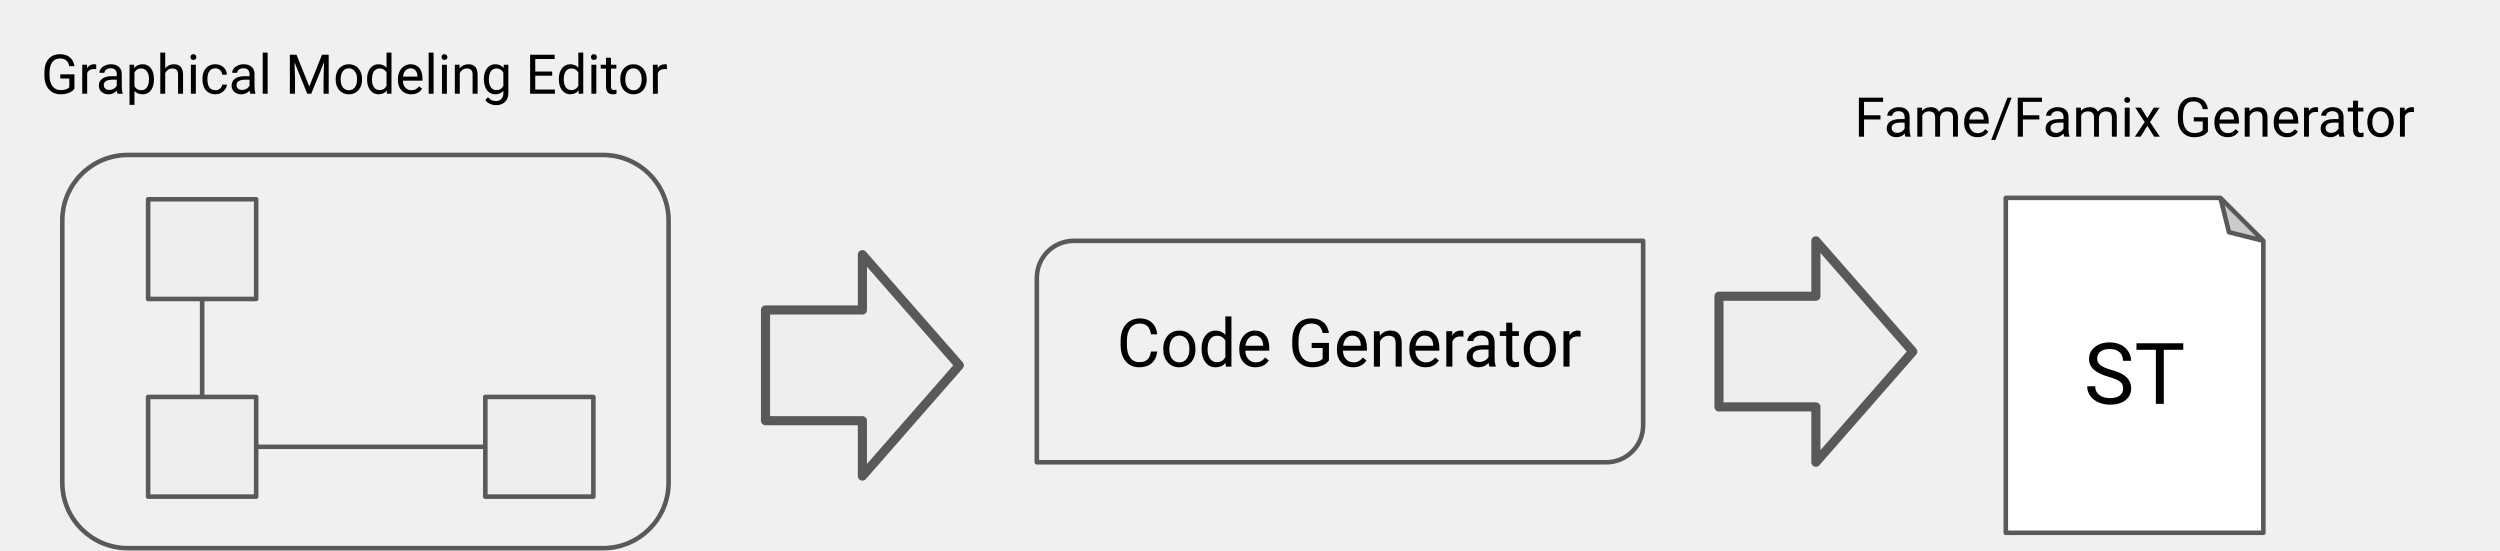
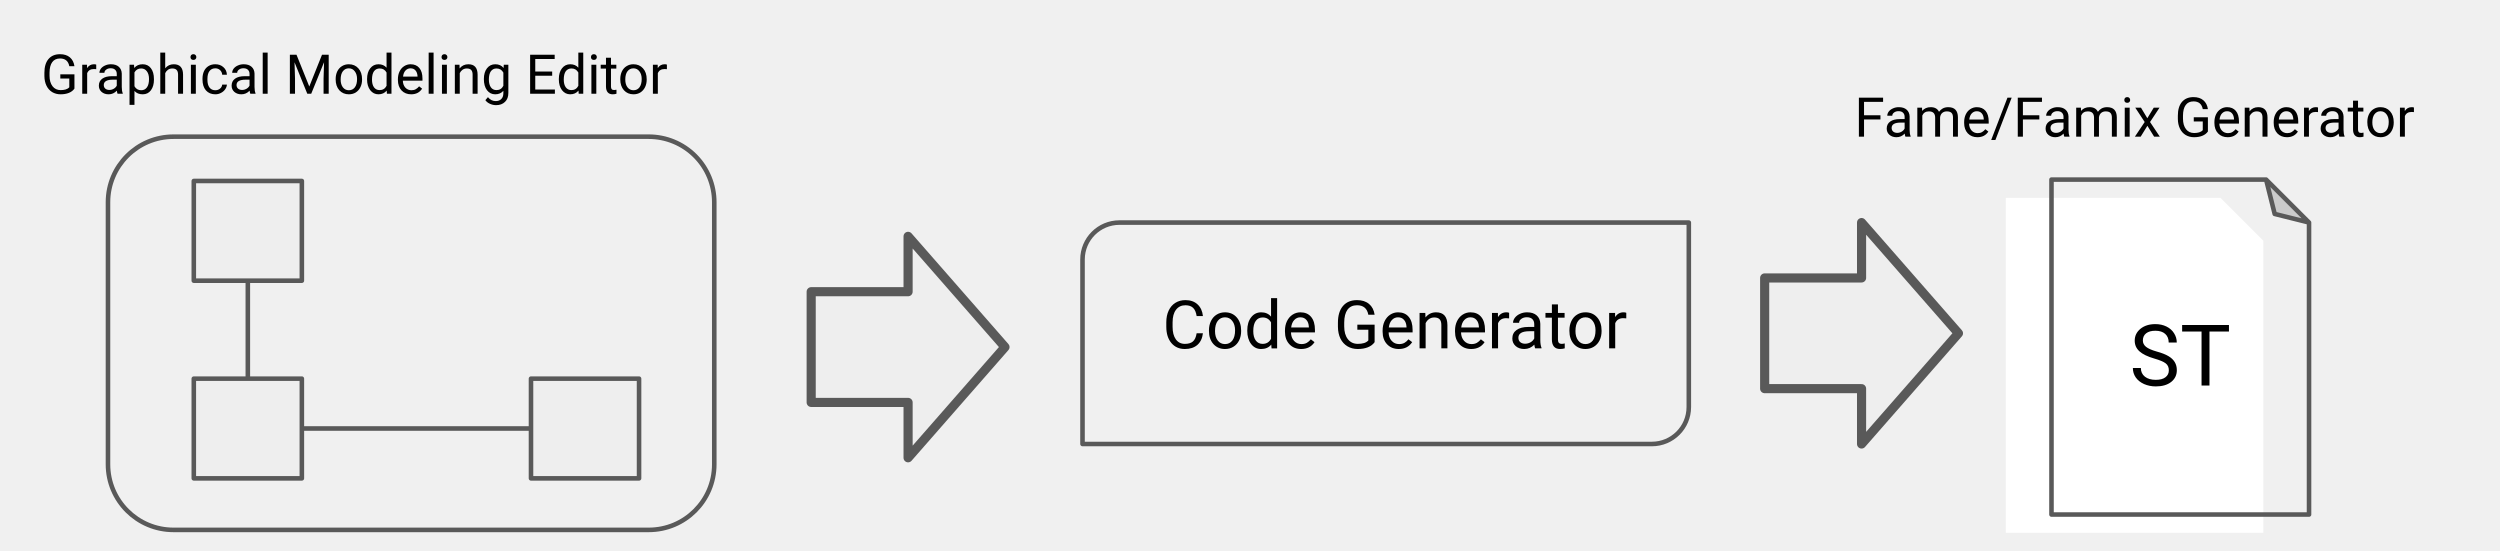
<svg xmlns="http://www.w3.org/2000/svg" version="1.1" viewBox="0 0 547.278 120.5" fill="none" stroke="none" stroke-linecap="square" stroke-miterlimit="10" id="svg69" width="547.278" height="120.5">
  <defs id="defs73" />
  <clipPath id="p.0">
    <path d="M 0,0 H 960 V 540 H 0 Z" clip-rule="nonzero" id="path2" />
  </clipPath>
  <path fill="#000000" fill-opacity="0" d="m 13.638,48.268 v 0 c 0,-7.923 6.423,-14.347 14.347,-14.347 H 132.015 c 3.805,0 7.454,1.512 10.145,4.202 2.691,2.691 4.202,6.34 4.202,10.145 v 57.385 c 0,7.923 -6.423,14.347 -14.347,14.347 H 27.985 c -7.923,0 -14.347,-6.423 -14.347,-14.347 z" fill-rule="evenodd" id="path7" />
-   <path stroke="#595959" stroke-width="1" stroke-linejoin="round" stroke-linecap="butt" d="m 13.638,48.268 v 0 c 0,-7.923 6.423,-14.347 14.347,-14.347 H 132.015 c 3.805,0 7.454,1.512 10.145,4.202 2.691,2.691 4.202,6.34 4.202,10.145 v 57.385 c 0,7.923 -6.423,14.347 -14.347,14.347 H 27.985 c -7.923,0 -14.347,-6.423 -14.347,-14.347 z" fill-rule="evenodd" id="path9" />
-   <path fill="#eeeeee" d="m 32.425,43.619 h 23.654 v 21.827 H 32.425 Z" fill-rule="evenodd" id="path11" />
-   <path stroke="#595959" stroke-width="1" stroke-linejoin="round" stroke-linecap="butt" d="m 32.425,43.619 h 23.654 v 21.827 H 32.425 Z" fill-rule="evenodd" id="path13" />
-   <path fill="#eeeeee" d="M 32.425,86.892 H 56.079 V 108.719 H 32.425 Z" fill-rule="evenodd" id="path15" />
-   <path stroke="#595959" stroke-width="1" stroke-linejoin="round" stroke-linecap="butt" d="M 32.425,86.892 H 56.079 V 108.719 H 32.425 Z" fill-rule="evenodd" id="path17" />
-   <path fill="#eeeeee" d="M 106.241,86.892 H 129.895 v 21.827 h -23.654 z" fill-rule="evenodd" id="path19" />
-   <path stroke="#595959" stroke-width="1" stroke-linejoin="round" stroke-linecap="butt" d="M 106.241,86.892 H 129.895 v 21.827 h -23.654 z" fill-rule="evenodd" id="path21" />
-   <path fill="#000000" fill-opacity="0" d="M 44.252,65.446 V 86.895" fill-rule="evenodd" id="path23" />
-   <path stroke="#595959" stroke-width="1" stroke-linejoin="round" stroke-linecap="butt" d="M 44.252,65.446 V 86.895" fill-rule="evenodd" id="path25" />
-   <path fill="#000000" fill-opacity="0" d="M 56.079,97.806 H 106.252" fill-rule="evenodd" id="path27" />
-   <path stroke="#595959" stroke-width="1" stroke-linejoin="round" stroke-linecap="butt" d="M 56.079,97.806 H 106.252" fill-rule="evenodd" id="path29" />
+   <path stroke="#595959" stroke-width="1" stroke-linejoin="round" stroke-linecap="butt" d="m 23.638,44.268 v 0 c 0,-7.923 6.423,-14.347 14.347,-14.347 H 142.015 c 3.805,0 7.454,1.512 10.145,4.202 2.691,2.691 4.202,6.34 4.202,10.145 v 57.385 c 0,7.923 -6.423,14.347 -14.347,14.347 H 37.985 c -7.923,0 -14.347,-6.423 -14.347,-14.347 z" fill-rule="evenodd" id="path9" />
+   <path fill="#eeeeee" d="m 42.425,39.619 h 23.654 v 21.827 H 42.425 Z" fill-rule="evenodd" id="path11" />
+   <path stroke="#595959" stroke-width="1" stroke-linejoin="round" stroke-linecap="butt" d="m 42.425,39.619 h 23.654 v 21.827 H 42.425 Z" fill-rule="evenodd" id="path13" />
+   <path fill="#eeeeee" d="M 42.425,82.892 H 66.079 V 104.719 H 42.425 Z" fill-rule="evenodd" id="path15" />
+   <path stroke="#595959" stroke-width="1" stroke-linejoin="round" stroke-linecap="butt" d="M 42.425,82.892 H 66.079 V 104.719 H 42.425 Z" fill-rule="evenodd" id="path17" />
+   <path fill="#eeeeee" d="M 116.241,82.892 H 139.895 v 21.827 h -23.654 z" fill-rule="evenodd" id="path19" />
+   <path stroke="#595959" stroke-width="1" stroke-linejoin="round" stroke-linecap="butt" d="M 116.241,82.892 H 139.895 v 21.827 h -23.654 z" fill-rule="evenodd" id="path21" />
+   <path fill="#000000" fill-opacity="0" d="M 54.252,61.446 V 82.895" fill-rule="evenodd" id="path23" />
+   <path stroke="#595959" stroke-width="1" stroke-linejoin="round" stroke-linecap="butt" d="M 54.252,61.446 V 82.895" fill-rule="evenodd" id="path25" />
+   <path fill="#000000" fill-opacity="0" d="M 66.079,93.806 H 116.252" fill-rule="evenodd" id="path27" />
+   <path stroke="#595959" stroke-width="1" stroke-linejoin="round" stroke-linecap="butt" d="M 66.079,93.806 H 116.252" fill-rule="evenodd" id="path29" />
  <path fill="#000000" fill-opacity="0" d="M 0,0 H 160 V 33.921 H 0 Z" fill-rule="evenodd" id="path31" />
  <path fill="#000000" d="m 16.297,19.395 q -0.438,0.625 -1.219,0.938 -0.781,0.312 -1.812,0.312 -1.031,0 -1.844,-0.484 -0.812,-0.5 -1.25,-1.406 -0.438,-0.906 -0.453,-2.094 v -0.734 q 0,-1.937 0.891,-3 0.906,-1.062 2.531,-1.062 1.344,0 2.156,0.688 0.812,0.688 1,1.937 h -1.125 q -0.328,-1.687 -2.016,-1.687 -1.141,0 -1.719,0.797 -0.578,0.781 -0.594,2.297 v 0.688 q 0,1.438 0.656,2.297 0.656,0.844 1.781,0.844 0.625,0 1.094,-0.141 0.484,-0.141 0.797,-0.484 v -1.906 h -1.969 v -0.922 h 3.094 z m 4.768,-4.25 q -0.25,-0.031 -0.531,-0.031 -1.078,0 -1.453,0.906 v 4.5 H 18.002 V 14.176 h 1.047 l 0.016,0.734 q 0.531,-0.844 1.516,-0.844 0.312,0 0.484,0.078 z m 4.67,5.375 q -0.094,-0.188 -0.156,-0.672 -0.75,0.797 -1.797,0.797 -0.938,0 -1.547,-0.531 -0.594,-0.531 -0.594,-1.359 0,-0.984 0.75,-1.531 0.75,-0.547 2.125,-0.547 h 1.047 v -0.5 q 0,-0.562 -0.344,-0.891 -0.328,-0.344 -1,-0.344 -0.578,0 -0.969,0.297 -0.391,0.281 -0.391,0.703 h -1.094 q 0,-0.484 0.328,-0.922 0.344,-0.438 0.922,-0.687 0.578,-0.266 1.266,-0.266 1.109,0 1.719,0.547 0.625,0.547 0.656,1.5 v 2.922 q 0,0.875 0.219,1.391 v 0.094 z m -1.797,-0.828 q 0.516,0 0.969,-0.266 0.453,-0.266 0.656,-0.688 v -1.297 h -0.844 q -2,0 -2,1.172 0,0.5 0.344,0.797 0.344,0.281 0.875,0.281 z m 9.762,-2.266 q 0,1.438 -0.656,2.328 -0.656,0.891 -1.797,0.891 -1.156,0 -1.812,-0.734 v 3.047 H 28.355 V 14.176 h 0.984 l 0.047,0.703 q 0.672,-0.812 1.844,-0.812 1.141,0 1.797,0.859 0.672,0.859 0.672,2.391 z m -1.078,-0.125 q 0,-1.078 -0.469,-1.688 -0.453,-0.625 -1.25,-0.625 -0.984,0 -1.469,0.859 v 3.031 q 0.484,0.875 1.484,0.875 0.781,0 1.234,-0.609 0.469,-0.625 0.469,-1.844 z m 3.545,-2.359 q 0.719,-0.875 1.875,-0.875 2.016,0 2.031,2.266 v 4.188 h -1.094 v -4.203 q 0,-0.672 -0.312,-1 -0.297,-0.328 -0.953,-0.328 -0.531,0 -0.938,0.281 -0.391,0.281 -0.609,0.734 v 4.516 H 35.088 V 11.52 h 1.078 z m 6.703,5.578 H 41.791 V 14.176 h 1.078 z m -1.172,-8.016 q 0,-0.266 0.156,-0.453 0.172,-0.188 0.484,-0.188 0.312,0 0.469,0.188 0.172,0.188 0.172,0.453 0,0.25 -0.172,0.438 -0.156,0.172 -0.469,0.172 -0.312,0 -0.484,-0.172 -0.156,-0.188 -0.156,-0.438 z m 5.443,7.25 q 0.578,0 1.016,-0.344 0.438,-0.359 0.484,-0.891 h 1.031 q -0.031,0.547 -0.391,1.047 -0.344,0.484 -0.922,0.781 -0.562,0.297 -1.219,0.297 -1.297,0 -2.062,-0.859 -0.75,-0.875 -0.75,-2.375 v -0.188 q 0,-0.922 0.328,-1.641 0.344,-0.719 0.969,-1.109 0.641,-0.406 1.516,-0.406 1.062,0 1.766,0.641 0.719,0.625 0.766,1.656 h -1.031 q -0.047,-0.625 -0.469,-1.016 -0.422,-0.391 -1.031,-0.391 -0.828,0 -1.281,0.594 -0.453,0.594 -0.453,1.719 v 0.203 q 0,1.094 0.453,1.688 0.453,0.594 1.281,0.594 z m 7.656,0.766 q -0.094,-0.188 -0.156,-0.672 -0.75,0.797 -1.797,0.797 -0.938,0 -1.547,-0.531 -0.594,-0.531 -0.594,-1.359 0,-0.984 0.75,-1.531 0.75,-0.547 2.125,-0.547 h 1.047 v -0.5 q 0,-0.562 -0.344,-0.891 -0.328,-0.344 -1,-0.344 -0.578,0 -0.969,0.297 -0.391,0.281 -0.391,0.703 h -1.094 q 0,-0.484 0.328,-0.922 0.344,-0.438 0.922,-0.687 0.578,-0.266 1.266,-0.266 1.109,0 1.719,0.547 0.625,0.547 0.656,1.5 v 2.922 q 0,0.875 0.219,1.391 v 0.094 z m -1.797,-0.828 q 0.516,0 0.969,-0.266 0.453,-0.266 0.656,-0.688 v -1.297 h -0.844 q -2,0 -2,1.172 0,0.5 0.344,0.797 0.344,0.281 0.875,0.281 z m 5.59,0.828 h -1.078 V 11.52 h 1.078 z m 6.32,-8.531 2.797,6.953 2.781,-6.953 h 1.469 v 8.531 h -1.125 v -3.328 l 0.109,-3.578 -2.812,6.906 h -0.859 l -2.797,-6.891 0.109,3.562 v 3.328 h -1.125 V 11.989 Z m 8.57,5.297 q 0,-0.922 0.359,-1.672 0.375,-0.75 1.031,-1.141 0.656,-0.406 1.484,-0.406 1.297,0 2.094,0.891 0.812,0.891 0.812,2.391 v 0.078 q 0,0.922 -0.359,1.656 -0.359,0.734 -1.016,1.156 -0.656,0.406 -1.516,0.406 -1.281,0 -2.094,-0.891 -0.797,-0.906 -0.797,-2.391 z m 1.094,0.141 q 0,1.047 0.484,1.688 0.5,0.641 1.312,0.641 0.828,0 1.312,-0.641 0.484,-0.656 0.484,-1.828 0,-1.031 -0.5,-1.672 -0.484,-0.656 -1.312,-0.656 -0.797,0 -1.297,0.641 -0.484,0.625 -0.484,1.828 z m 5.781,-0.125 q 0,-1.469 0.688,-2.344 0.688,-0.891 1.812,-0.891 1.109,0 1.766,0.75 V 11.52 h 1.078 v 9 h -1 l -0.047,-0.688 q -0.656,0.812 -1.812,0.812 -1.094,0 -1.797,-0.906 -0.688,-0.906 -0.688,-2.359 z m 1.078,0.125 q 0,1.078 0.438,1.688 0.453,0.609 1.234,0.609 1.031,0 1.516,-0.938 v -2.906 q -0.484,-0.891 -1.5,-0.891 -0.797,0 -1.25,0.609 -0.438,0.609 -0.438,1.828 z m 8.58,3.219 q -1.297,0 -2.109,-0.844 -0.797,-0.859 -0.797,-2.281 v -0.188 q 0,-0.953 0.359,-1.688 0.359,-0.75 1,-1.156 0.656,-0.422 1.406,-0.422 1.234,0 1.922,0.812 0.688,0.812 0.688,2.328 v 0.453 h -4.297 q 0.031,0.938 0.547,1.516 0.531,0.578 1.344,0.578 0.562,0 0.953,-0.234 0.406,-0.234 0.719,-0.625 l 0.656,0.516 q -0.797,1.234 -2.391,1.234 z m -0.141,-5.688 q -0.656,0 -1.109,0.484 -0.438,0.469 -0.531,1.328 h 3.172 v -0.078 q -0.047,-0.828 -0.453,-1.281 -0.391,-0.453 -1.078,-0.453 z m 5.045,5.562 h -1.078 V 11.52 h 1.078 z m 2.912,0 h -1.078 V 14.176 h 1.078 z m -1.172,-8.016 q 0,-0.266 0.156,-0.453 0.172,-0.188 0.484,-0.188 0.312,0 0.469,0.188 0.172,0.188 0.172,0.453 0,0.25 -0.172,0.438 -0.156,0.172 -0.469,0.172 -0.312,0 -0.484,-0.172 -0.156,-0.188 -0.156,-0.438 z m 3.928,1.672 0.031,0.797 q 0.734,-0.906 1.906,-0.906 2.016,0 2.031,2.266 v 4.188 h -1.094 v -4.203 q 0,-0.672 -0.312,-1 -0.297,-0.328 -0.953,-0.328 -0.531,0 -0.938,0.281 -0.391,0.281 -0.609,0.734 v 4.516 H 99.57 V 14.176 Z m 5.34,3.125 q 0,-1.484 0.688,-2.359 0.688,-0.875 1.812,-0.875 1.156,0 1.812,0.812 l 0.047,-0.703 h 1 v 6.187 q 0,1.234 -0.734,1.938 -0.734,0.719 -1.953,0.719 -0.688,0 -1.344,-0.297 -0.656,-0.297 -1,-0.797 l 0.562,-0.656 q 0.688,0.859 1.703,0.859 0.781,0 1.219,-0.453 0.453,-0.438 0.453,-1.25 v -0.547 q -0.656,0.766 -1.781,0.766 -1.109,0 -1.797,-0.891 -0.688,-0.906 -0.688,-2.453 z m 1.094,0.125 q 0,1.062 0.438,1.688 0.438,0.609 1.234,0.609 1.016,0 1.5,-0.938 v -2.891 q -0.5,-0.906 -1.5,-0.906 -0.781,0 -1.234,0.609 -0.438,0.609 -0.438,1.828 z m 13.859,-0.844 h -3.703 v 3.016 h 4.297 v 0.922 h -5.422 V 11.989 h 5.375 v 0.922 h -4.25 v 2.75 h 3.703 z m 1.459,0.719 q 0,-1.469 0.688,-2.344 0.688,-0.891 1.812,-0.891 1.109,0 1.766,0.75 V 11.52 h 1.078 v 9 h -1 l -0.047,-0.688 q -0.656,0.812 -1.812,0.812 -1.094,0 -1.797,-0.906 -0.688,-0.906 -0.688,-2.359 z m 1.078,0.125 q 0,1.078 0.438,1.688 0.453,0.609 1.234,0.609 1.031,0 1.516,-0.938 v -2.906 q -0.484,-0.891 -1.5,-0.891 -0.797,0 -1.25,0.609 -0.438,0.609 -0.438,1.828 z m 7.127,3.094 h -1.078 V 14.176 h 1.078 z m -1.172,-8.016 q 0,-0.266 0.156,-0.453 0.172,-0.188 0.484,-0.188 0.312,0 0.469,0.188 0.172,0.188 0.172,0.453 0,0.25 -0.172,0.438 -0.156,0.172 -0.469,0.172 -0.312,0 -0.484,-0.172 -0.156,-0.188 -0.156,-0.438 z m 4.381,0.141 v 1.531 h 1.172 v 0.844 h -1.172 v 3.922 q 0,0.391 0.156,0.578 0.156,0.188 0.531,0.188 0.188,0 0.516,-0.062 v 0.875 q -0.422,0.125 -0.828,0.125 -0.719,0 -1.094,-0.438 -0.375,-0.453 -0.375,-1.266 v -3.922 h -1.156 V 14.176 h 1.156 V 12.645 Z m 2.037,4.641 q 0,-0.922 0.359,-1.672 0.375,-0.75 1.031,-1.141 0.656,-0.406 1.484,-0.406 1.297,0 2.094,0.891 0.812,0.891 0.812,2.391 v 0.078 q 0,0.922 -0.359,1.656 -0.359,0.734 -1.016,1.156 -0.656,0.406 -1.516,0.406 -1.281,0 -2.094,-0.891 -0.797,-0.906 -0.797,-2.391 z m 1.094,0.141 q 0,1.047 0.484,1.688 0.5,0.641 1.312,0.641 0.828,0 1.312,-0.641 0.484,-0.656 0.484,-1.828 0,-1.031 -0.5,-1.672 -0.484,-0.656 -1.312,-0.656 -0.797,0 -1.297,0.641 -0.484,0.625 -0.484,1.828 z m 9.109,-2.281 q -0.25,-0.031 -0.531,-0.031 -1.078,0 -1.453,0.906 v 4.5 h -1.078 V 14.176 h 1.047 l 0.016,0.734 q 0.531,-0.844 1.516,-0.844 0.312,0 0.484,0.078 z" fill-rule="nonzero" id="path33" />
-   <path fill="#eeeeee" d="m 167.577,67.858 h 21.213 V 55.74 l 21.213,24.236 -21.213,24.236 V 92.094 h -21.213 z" fill-rule="evenodd" id="path35" />
-   <path stroke="#595959" stroke-width="2" stroke-linejoin="round" stroke-linecap="butt" d="m 167.577,67.858 h 21.213 V 55.74 l 21.213,24.236 -21.213,24.236 V 92.094 h -21.213 z" fill-rule="evenodd" id="path37" />
-   <path fill="#000000" fill-opacity="0" d="M 235.457,57.181 H 399.079 V 94.346 H 235.457 Z" fill-rule="evenodd" id="path39" />
-   <path fill="#000000" d="m 253.332,76.949 q -0.188,1.656 -1.219,2.562 -1.031,0.891 -2.734,0.891 -1.844,0 -2.953,-1.312 -1.109,-1.328 -1.109,-3.547 v -1 q 0,-1.453 0.516,-2.547 0.516,-1.109 1.469,-1.703 0.953,-0.594 2.203,-0.594 1.656,0 2.656,0.938 1,0.922 1.172,2.547 h -1.375 q -0.188,-1.234 -0.781,-1.797 -0.594,-0.562 -1.672,-0.562 -1.312,0 -2.062,0.984 -0.75,0.969 -0.75,2.766 v 1 q 0,1.703 0.703,2.703 0.719,1 1.984,1 1.141,0 1.75,-0.516 0.625,-0.516 0.828,-1.812 z m 1.321,-0.625 q 0,-1.141 0.438,-2.047 0.453,-0.922 1.25,-1.406 0.797,-0.5 1.828,-0.5 1.578,0 2.547,1.094 0.984,1.094 0.984,2.922 v 0.094 q 0,1.125 -0.438,2.031 -0.438,0.891 -1.25,1.391 -0.797,0.5 -1.844,0.5 -1.562,0 -2.547,-1.094 -0.969,-1.094 -0.969,-2.891 z m 1.328,0.156 q 0,1.281 0.594,2.062 0.594,0.781 1.594,0.781 1.016,0 1.609,-0.781 0.594,-0.797 0.594,-2.219 0,-1.281 -0.609,-2.062 -0.594,-0.797 -1.594,-0.797 -0.984,0 -1.594,0.781 -0.594,0.781 -0.594,2.234 z m 7.062,-0.156 q 0,-1.781 0.844,-2.859 0.844,-1.094 2.203,-1.094 1.359,0 2.156,0.938 v -4.047 h 1.328 v 11 h -1.219 l -0.062,-0.828 q -0.797,0.969 -2.219,0.969 -1.344,0 -2.188,-1.094 -0.844,-1.109 -0.844,-2.875 z m 1.312,0.156 q 0,1.312 0.547,2.062 0.547,0.734 1.5,0.734 1.266,0 1.844,-1.125 v -3.562 q -0.594,-1.094 -1.828,-1.094 -0.969,0 -1.516,0.75 -0.547,0.75 -0.547,2.234 z m 10.484,3.922 q -1.578,0 -2.562,-1.031 -0.984,-1.031 -0.984,-2.766 v -0.25 q 0,-1.141 0.438,-2.047 0.438,-0.906 1.219,-1.422 0.797,-0.516 1.719,-0.516 1.516,0 2.344,1 0.844,1 0.844,2.844 v 0.547 h -5.25 q 0.031,1.156 0.672,1.859 0.641,0.703 1.625,0.703 0.703,0 1.188,-0.281 0.5,-0.297 0.859,-0.766 l 0.812,0.625 q -0.984,1.5 -2.922,1.5 z m -0.172,-6.938 q -0.797,0 -1.344,0.594 -0.547,0.578 -0.672,1.625 h 3.875 v -0.109 q -0.047,-1 -0.547,-1.547 -0.484,-0.562 -1.312,-0.562 z m 16.252,5.438 q -0.531,0.75 -1.484,1.125 -0.953,0.375 -2.203,0.375 -1.281,0 -2.266,-0.594 -0.984,-0.594 -1.531,-1.688 -0.531,-1.109 -0.547,-2.562 v -0.922 q 0,-2.344 1.094,-3.641 1.094,-1.297 3.094,-1.297 1.625,0 2.625,0.844 1,0.828 1.219,2.359 h -1.375 q -0.391,-2.078 -2.469,-2.078 -1.375,0 -2.094,0.969 -0.703,0.969 -0.719,2.812 v 0.859 q 0,1.75 0.797,2.781 0.812,1.031 2.172,1.031 0.781,0 1.359,-0.172 0.578,-0.172 0.953,-0.578 v -2.344 h -2.406 v -1.109 h 3.781 z m 5.296,1.5 q -1.578,0 -2.562,-1.031 -0.984,-1.031 -0.984,-2.766 v -0.25 q 0,-1.141 0.438,-2.047 0.438,-0.906 1.219,-1.422 0.797,-0.516 1.719,-0.516 1.516,0 2.344,1 0.844,1 0.844,2.844 v 0.547 h -5.25 q 0.031,1.156 0.672,1.859 0.641,0.703 1.625,0.703 0.703,0 1.188,-0.281 0.5,-0.297 0.859,-0.766 l 0.812,0.625 q -0.984,1.5 -2.922,1.5 z m -0.172,-6.938 q -0.797,0 -1.344,0.594 -0.547,0.578 -0.672,1.625 h 3.875 v -0.109 q -0.047,-1 -0.547,-1.547 -0.484,-0.562 -1.312,-0.562 z m 5.968,-0.953 0.047,0.984 q 0.891,-1.125 2.312,-1.125 2.469,0 2.484,2.781 v 5.109 h -1.328 v -5.125 q 0,-0.844 -0.375,-1.234 -0.375,-0.406 -1.172,-0.406 -0.641,0 -1.141,0.344 -0.484,0.344 -0.75,0.906 v 5.516 h -1.328 v -7.75 z m 10.055,7.891 q -1.578,0 -2.562,-1.031 -0.984,-1.031 -0.984,-2.766 v -0.25 q 0,-1.141 0.438,-2.047 0.438,-0.906 1.219,-1.422 0.797,-0.516 1.719,-0.516 1.516,0 2.344,1 0.844,1 0.844,2.844 v 0.547 h -5.25 q 0.031,1.156 0.672,1.859 0.641,0.703 1.625,0.703 0.703,0 1.188,-0.281 0.5,-0.297 0.859,-0.766 l 0.812,0.625 q -0.984,1.5 -2.922,1.5 z m -0.172,-6.938 q -0.797,0 -1.344,0.594 -0.547,0.578 -0.672,1.625 h 3.875 v -0.109 q -0.047,-1 -0.547,-1.547 -0.484,-0.562 -1.312,-0.562 z m 8.468,0.234 q -0.312,-0.047 -0.656,-0.047 -1.297,0 -1.766,1.109 v 5.5 h -1.328 v -7.75 h 1.297 l 0.016,0.906 q 0.656,-1.047 1.844,-1.047 0.391,0 0.594,0.109 z m 5.704,6.562 q -0.109,-0.234 -0.188,-0.812 -0.922,0.953 -2.203,0.953 -1.141,0 -1.875,-0.641 -0.734,-0.656 -0.734,-1.641 0,-1.219 0.922,-1.875 0.922,-0.672 2.578,-0.672 h 1.297 v -0.609 q 0,-0.703 -0.422,-1.109 -0.406,-0.406 -1.219,-0.406 -0.703,0 -1.188,0.359 -0.484,0.344 -0.484,0.859 h -1.328 q 0,-0.578 0.406,-1.109 0.422,-0.547 1.125,-0.859 0.703,-0.328 1.547,-0.328 1.344,0 2.094,0.672 0.766,0.672 0.797,1.844 v 3.562 q 0,1.062 0.266,1.703 v 0.109 z m -2.203,-1.016 q 0.625,0 1.188,-0.312 0.562,-0.328 0.812,-0.844 v -1.578 h -1.047 q -2.422,0 -2.422,1.422 0,0.625 0.406,0.969 0.422,0.344 1.062,0.344 z m 7.191,-8.609 v 1.875 h 1.453 v 1.031 h -1.453 v 4.797 q 0,0.469 0.188,0.703 0.203,0.234 0.672,0.234 0.219,0 0.625,-0.094 v 1.078 q -0.531,0.141 -1.016,0.141 -0.891,0 -1.344,-0.531 -0.453,-0.547 -0.453,-1.531 v -4.797 h -1.406 v -1.031 h 1.406 v -1.875 z m 2.504,5.687 q 0,-1.141 0.438,-2.047 0.453,-0.922 1.25,-1.406 0.797,-0.5 1.828,-0.5 1.578,0 2.547,1.094 0.984,1.094 0.984,2.922 v 0.094 q 0,1.125 -0.438,2.031 -0.438,0.891 -1.25,1.391 -0.797,0.5 -1.844,0.5 -1.562,0 -2.547,-1.094 -0.969,-1.094 -0.969,-2.891 z m 1.328,0.156 q 0,1.281 0.594,2.062 0.594,0.781 1.594,0.781 1.016,0 1.609,-0.781 0.594,-0.797 0.594,-2.219 0,-1.281 -0.609,-2.062 -0.594,-0.797 -1.594,-0.797 -0.984,0 -1.594,0.781 -0.594,0.781 -0.594,2.234 z m 11.124,-2.781 q -0.312,-0.047 -0.656,-0.047 -1.297,0 -1.766,1.109 v 5.5 h -1.328 v -7.75 h 1.297 l 0.016,0.906 q 0.656,-1.047 1.844,-1.047 0.391,0 0.594,0.109 z" fill-rule="nonzero" id="path41" />
-   <path fill="#000000" fill-opacity="0" d="m 235.053,52.724 h 124.646 c 2.7e-4,0 5.8e-4,1.14e-4 7.6e-4,3.2e-4 2.2e-4,2.06e-4 3.4e-4,4.89e-4 3.4e-4,7.86e-4 l -10e-4,40.392 c 0,4.462 -3.617,8.079 -8.079,8.079 H 226.974 v 0 c -6.1e-4,0 -10e-4,-5e-4 -10e-4,-0.001 l 10e-4,-40.392 v 0 c 0,-4.462 3.617,-8.079 8.079,-8.079 z" fill-rule="evenodd" id="path43" />
-   <path stroke="#595959" stroke-width="1" stroke-linejoin="round" stroke-linecap="butt" d="m 235.053,52.724 h 124.646 c 2.7e-4,0 5.8e-4,1.14e-4 7.6e-4,3.2e-4 2.2e-4,2.06e-4 3.4e-4,4.89e-4 3.4e-4,7.86e-4 l -10e-4,40.392 c 0,4.462 -3.617,8.079 -8.079,8.079 H 226.974 v 0 c -6.1e-4,0 -10e-4,-5e-4 -10e-4,-0.001 l 10e-4,-40.392 v 0 c 0,-4.462 3.617,-8.079 8.079,-8.079 z" fill-rule="evenodd" id="path45" />
-   <path fill="#eeeeee" d="m 376.304,64.843 h 21.213 V 52.724 l 21.213,24.236 -21.213,24.236 V 89.079 h -21.213 z" fill-rule="evenodd" id="path47" />
-   <path stroke="#595959" stroke-width="2" stroke-linejoin="round" stroke-linecap="butt" d="m 376.304,64.843 h 21.213 V 52.724 l 21.213,24.236 -21.213,24.236 V 89.079 h -21.213 z" fill-rule="evenodd" id="path49" />
+   <path fill="#eeeeee" d="m 177.577,63.858 h 21.213 V 51.74 l 21.213,24.236 -21.213,24.236 V 88.094 h -21.213 z" fill-rule="evenodd" id="path35" />
+   <path stroke="#595959" stroke-width="2" stroke-linejoin="round" stroke-linecap="butt" d="m 177.577,63.858 h 21.213 V 51.74 l 21.213,24.236 -21.213,24.236 V 88.094 h -21.213 z" fill-rule="evenodd" id="path37" />
+   <path fill="#000000" fill-opacity="0" d="M 245.457,53.181 H 409.079 V 90.346 H 245.457 Z" fill-rule="evenodd" id="path39" />
+   <path fill="#000000" d="m 263.332,72.949 q -0.188,1.656 -1.219,2.562 -1.031,0.891 -2.734,0.891 -1.844,0 -2.953,-1.312 -1.109,-1.328 -1.109,-3.547 v -1 q 0,-1.453 0.516,-2.547 0.516,-1.109 1.469,-1.703 0.953,-0.594 2.203,-0.594 1.656,0 2.656,0.938 1,0.922 1.172,2.547 h -1.375 q -0.188,-1.234 -0.781,-1.797 -0.594,-0.562 -1.672,-0.562 -1.312,0 -2.062,0.984 -0.75,0.969 -0.75,2.766 v 1 q 0,1.703 0.703,2.703 0.719,1 1.984,1 1.141,0 1.75,-0.516 0.625,-0.516 0.828,-1.812 z m 1.321,-0.625 q 0,-1.141 0.438,-2.047 0.453,-0.922 1.25,-1.406 0.797,-0.5 1.828,-0.5 1.578,0 2.547,1.094 0.984,1.094 0.984,2.922 v 0.094 q 0,1.125 -0.438,2.031 -0.438,0.891 -1.25,1.391 -0.797,0.5 -1.844,0.5 -1.562,0 -2.547,-1.094 -0.969,-1.094 -0.969,-2.891 z m 1.328,0.156 q 0,1.281 0.594,2.062 0.594,0.781 1.594,0.781 1.016,0 1.609,-0.781 0.594,-0.797 0.594,-2.219 0,-1.281 -0.609,-2.062 -0.594,-0.797 -1.594,-0.797 -0.984,0 -1.594,0.781 -0.594,0.781 -0.594,2.234 z m 7.062,-0.156 q 0,-1.781 0.844,-2.859 0.844,-1.094 2.203,-1.094 1.359,0 2.156,0.938 v -4.047 h 1.328 v 11 h -1.219 l -0.062,-0.828 q -0.797,0.969 -2.219,0.969 -1.344,0 -2.188,-1.094 -0.844,-1.109 -0.844,-2.875 z m 1.312,0.156 q 0,1.312 0.547,2.062 0.547,0.734 1.5,0.734 1.266,0 1.844,-1.125 v -3.562 q -0.594,-1.094 -1.828,-1.094 -0.969,0 -1.516,0.75 -0.547,0.75 -0.547,2.234 z m 10.484,3.922 q -1.578,0 -2.562,-1.031 -0.984,-1.031 -0.984,-2.766 v -0.25 q 0,-1.141 0.438,-2.047 0.438,-0.906 1.219,-1.422 0.797,-0.516 1.719,-0.516 1.516,0 2.344,1 0.844,1 0.844,2.844 v 0.547 h -5.25 q 0.031,1.156 0.672,1.859 0.641,0.703 1.625,0.703 0.703,0 1.188,-0.281 0.5,-0.297 0.859,-0.766 l 0.812,0.625 q -0.984,1.5 -2.922,1.5 z m -0.172,-6.938 q -0.797,0 -1.344,0.594 -0.547,0.578 -0.672,1.625 h 3.875 v -0.109 q -0.047,-1 -0.547,-1.547 -0.484,-0.562 -1.312,-0.562 z m 16.252,5.438 q -0.531,0.75 -1.484,1.125 -0.953,0.375 -2.203,0.375 -1.281,0 -2.266,-0.594 -0.984,-0.594 -1.531,-1.688 -0.531,-1.109 -0.547,-2.562 v -0.922 q 0,-2.344 1.094,-3.641 1.094,-1.297 3.094,-1.297 1.625,0 2.625,0.844 1,0.828 1.219,2.359 h -1.375 q -0.391,-2.078 -2.469,-2.078 -1.375,0 -2.094,0.969 -0.703,0.969 -0.719,2.812 v 0.859 q 0,1.75 0.797,2.781 0.812,1.031 2.172,1.031 0.781,0 1.359,-0.172 0.578,-0.172 0.953,-0.578 v -2.344 h -2.406 v -1.109 h 3.781 z m 5.296,1.5 q -1.578,0 -2.562,-1.031 -0.984,-1.031 -0.984,-2.766 v -0.25 q 0,-1.141 0.438,-2.047 0.438,-0.906 1.219,-1.422 0.797,-0.516 1.719,-0.516 1.516,0 2.344,1 0.844,1 0.844,2.844 v 0.547 h -5.25 q 0.031,1.156 0.672,1.859 0.641,0.703 1.625,0.703 0.703,0 1.188,-0.281 0.5,-0.297 0.859,-0.766 l 0.812,0.625 q -0.984,1.5 -2.922,1.5 z m -0.172,-6.938 q -0.797,0 -1.344,0.594 -0.547,0.578 -0.672,1.625 h 3.875 v -0.109 q -0.047,-1 -0.547,-1.547 -0.484,-0.562 -1.312,-0.562 z m 5.968,-0.953 0.047,0.984 q 0.891,-1.125 2.312,-1.125 2.469,0 2.484,2.781 v 5.109 h -1.328 v -5.125 q 0,-0.844 -0.375,-1.234 -0.375,-0.406 -1.172,-0.406 -0.641,0 -1.141,0.344 -0.484,0.344 -0.75,0.906 v 5.516 h -1.328 v -7.75 z m 10.055,7.891 q -1.578,0 -2.562,-1.031 -0.984,-1.031 -0.984,-2.766 v -0.25 q 0,-1.141 0.438,-2.047 0.438,-0.906 1.219,-1.422 0.797,-0.516 1.719,-0.516 1.516,0 2.344,1 0.844,1 0.844,2.844 v 0.547 h -5.25 q 0.031,1.156 0.672,1.859 0.641,0.703 1.625,0.703 0.703,0 1.188,-0.281 0.5,-0.297 0.859,-0.766 l 0.812,0.625 q -0.984,1.5 -2.922,1.5 z m -0.172,-6.938 q -0.797,0 -1.344,0.594 -0.547,0.578 -0.672,1.625 h 3.875 v -0.109 q -0.047,-1 -0.547,-1.547 -0.484,-0.562 -1.312,-0.562 z m 8.468,0.234 q -0.312,-0.047 -0.656,-0.047 -1.297,0 -1.766,1.109 v 5.5 h -1.328 v -7.75 h 1.297 l 0.016,0.906 q 0.656,-1.047 1.844,-1.047 0.391,0 0.594,0.109 z m 5.704,6.562 q -0.109,-0.234 -0.188,-0.812 -0.922,0.953 -2.203,0.953 -1.141,0 -1.875,-0.641 -0.734,-0.656 -0.734,-1.641 0,-1.219 0.922,-1.875 0.922,-0.672 2.578,-0.672 h 1.297 v -0.609 q 0,-0.703 -0.422,-1.109 -0.406,-0.406 -1.219,-0.406 -0.703,0 -1.188,0.359 -0.484,0.344 -0.484,0.859 h -1.328 q 0,-0.578 0.406,-1.109 0.422,-0.547 1.125,-0.859 0.703,-0.328 1.547,-0.328 1.344,0 2.094,0.672 0.766,0.672 0.797,1.844 v 3.562 q 0,1.062 0.266,1.703 v 0.109 z m -2.203,-1.016 q 0.625,0 1.188,-0.312 0.562,-0.328 0.812,-0.844 v -1.578 h -1.047 q -2.422,0 -2.422,1.422 0,0.625 0.406,0.969 0.422,0.344 1.062,0.344 z m 7.191,-8.609 v 1.875 h 1.453 v 1.031 h -1.453 v 4.797 q 0,0.469 0.188,0.703 0.203,0.234 0.672,0.234 0.219,0 0.625,-0.094 v 1.078 q -0.531,0.141 -1.016,0.141 -0.891,0 -1.344,-0.531 -0.453,-0.547 -0.453,-1.531 v -4.797 h -1.406 v -1.031 h 1.406 v -1.875 z m 2.504,5.687 q 0,-1.141 0.438,-2.047 0.453,-0.922 1.25,-1.406 0.797,-0.5 1.828,-0.5 1.578,0 2.547,1.094 0.984,1.094 0.984,2.922 v 0.094 q 0,1.125 -0.438,2.031 -0.438,0.891 -1.25,1.391 -0.797,0.5 -1.844,0.5 -1.562,0 -2.547,-1.094 -0.969,-1.094 -0.969,-2.891 z m 1.328,0.156 q 0,1.281 0.594,2.062 0.594,0.781 1.594,0.781 1.016,0 1.609,-0.781 0.594,-0.797 0.594,-2.219 0,-1.281 -0.609,-2.062 -0.594,-0.797 -1.594,-0.797 -0.984,0 -1.594,0.781 -0.594,0.781 -0.594,2.234 z m 11.124,-2.781 q -0.312,-0.047 -0.656,-0.047 -1.297,0 -1.766,1.109 v 5.5 h -1.328 v -7.75 h 1.297 l 0.016,0.906 q 0.656,-1.047 1.844,-1.047 0.391,0 0.594,0.109 z" fill-rule="nonzero" id="path41" />
+   <path fill="#000000" fill-opacity="0" d="m 245.053,48.724 h 124.646 c 2.7e-4,0 5.8e-4,1.14e-4 7.6e-4,3.2e-4 2.2e-4,2.06e-4 3.4e-4,4.89e-4 3.4e-4,7.86e-4 l -10e-4,40.392 c 0,4.462 -3.617,8.079 -8.079,8.079 H 236.974 v 0 c -6.1e-4,0 -10e-4,-5e-4 -10e-4,-0.001 l 10e-4,-40.392 v 0 c 0,-4.462 3.617,-8.079 8.079,-8.079 z" fill-rule="evenodd" id="path43" />
+   <path stroke="#595959" stroke-width="1" stroke-linejoin="round" stroke-linecap="butt" d="m 245.053,48.724 h 124.646 c 2.7e-4,0 5.8e-4,1.14e-4 7.6e-4,3.2e-4 2.2e-4,2.06e-4 3.4e-4,4.89e-4 3.4e-4,7.86e-4 l -10e-4,40.392 c 0,4.462 -3.617,8.079 -8.079,8.079 H 236.974 v 0 c -6.1e-4,0 -10e-4,-5e-4 -10e-4,-0.001 l 10e-4,-40.392 v 0 c 0,-4.462 3.617,-8.079 8.079,-8.079 z" fill-rule="evenodd" id="path45" />
+   <path fill="#eeeeee" d="m 386.304,60.843 h 21.213 V 48.724 L 428.73,72.961 407.517,97.197 V 85.079 h -21.213 z" fill-rule="evenodd" id="path47" />
+   <path stroke="#595959" stroke-width="2" stroke-linejoin="round" stroke-linecap="butt" d="m 386.304,60.843 h 21.213 V 48.724 L 428.73,72.961 407.517,97.197 V 85.079 h -21.213 z" fill-rule="evenodd" id="path49" />
  <path fill="#ffffff" d="m 439.094,116.638 h 56.378 V 52.711 L 486.076,43.315 h -46.981 z" fill-rule="evenodd" id="path51" />
-   <path fill="#cbcbcb" d="m 486.076,43.315 1.879,7.517 7.517,1.879 z" fill-rule="evenodd" id="path53" />
+   <path fill="#cbcbcb" d="m 496.076,39.315 1.879,7.517 7.517,1.879 z" fill-rule="evenodd" id="path53" />
  <path fill="#000000" fill-opacity="0" d="m 486.076,43.315 1.879,7.517 7.517,1.879 -9.397,-9.397 h -46.981 v 73.323 h 56.378 V 52.711" fill-rule="evenodd" id="path55" />
-   <path stroke="#595959" stroke-width="1" stroke-linejoin="round" stroke-linecap="butt" d="m 486.076,43.315 1.879,7.517 7.517,1.879 -9.397,-9.397 h -46.981 v 73.323 h 56.378 V 52.711" fill-rule="evenodd" id="path57" />
+   <path stroke="#595959" stroke-width="1" stroke-linejoin="round" stroke-linecap="butt" d="m 496.076,39.315 1.879,7.517 7.517,1.879 -9.397,-9.397 h -46.981 v 73.323 h 56.378 V 48.711" fill-rule="evenodd" id="path57" />
  <path fill="#000000" fill-opacity="0" d="m 439.084,61.486 h 56.378 V 103.501 H 439.084 Z" fill-rule="evenodd" id="path59" />
-   <path fill="#000000" d="m 461.626,82.499 q -2.25,-0.656 -3.281,-1.594 -1.031,-0.938 -1.031,-2.328 0,-1.562 1.25,-2.594 1.266,-1.031 3.266,-1.031 1.359,0 2.438,0.531 1.078,0.531 1.656,1.469 0.594,0.922 0.594,2.031 h -1.766 q 0,-1.203 -0.766,-1.891 -0.766,-0.688 -2.156,-0.688 -1.297,0 -2.016,0.562 -0.719,0.562 -0.719,1.578 0,0.812 0.688,1.375 0.688,0.562 2.328,1.031 1.656,0.453 2.594,1.016 0.938,0.562 1.375,1.312 0.453,0.75 0.453,1.75 0,1.609 -1.25,2.594 -1.25,0.969 -3.359,0.969 -1.375,0 -2.562,-0.516 -1.172,-0.531 -1.812,-1.438 -0.641,-0.922 -0.641,-2.078 h 1.75 q 0,1.203 0.891,1.906 0.891,0.688 2.375,0.688 1.375,0 2.109,-0.562 0.75,-0.562 0.75,-1.531 0,-0.984 -0.688,-1.516 -0.688,-0.531 -2.469,-1.047 z m 16.318,-5.922 h -4.266 v 11.828 h -1.734 v -11.828 h -4.25 v -1.438 h 10.25 z" fill-rule="nonzero" id="path61" />
+   <path fill="#000000" d="m 471.626,78.499 q -2.25,-0.656 -3.281,-1.594 -1.031,-0.938 -1.031,-2.328 0,-1.562 1.25,-2.594 1.266,-1.031 3.266,-1.031 1.359,0 2.438,0.531 1.078,0.531 1.656,1.469 0.594,0.922 0.594,2.031 h -1.766 q 0,-1.203 -0.766,-1.891 -0.766,-0.688 -2.156,-0.688 -1.297,0 -2.016,0.562 -0.719,0.562 -0.719,1.578 0,0.812 0.688,1.375 0.688,0.562 2.328,1.031 1.656,0.453 2.594,1.016 0.938,0.562 1.375,1.312 0.453,0.75 0.453,1.75 0,1.609 -1.25,2.594 -1.25,0.969 -3.359,0.969 -1.375,0 -2.562,-0.516 -1.172,-0.531 -1.812,-1.438 -0.641,-0.922 -0.641,-2.078 h 1.75 q 0,1.203 0.891,1.906 0.891,0.688 2.375,0.688 1.375,0 2.109,-0.562 0.75,-0.562 0.75,-1.531 0,-0.984 -0.688,-1.516 -0.688,-0.531 -2.469,-1.047 z m 16.318,-5.922 h -4.266 v 11.828 h -1.734 v -11.828 h -4.25 v -1.438 h 10.25 z" fill-rule="nonzero" id="path61" />
  <path fill="#000000" fill-opacity="0" d="m 387.278,9.394 h 160 v 33.921 H 387.278 Z" fill-rule="evenodd" id="path63" />
  <path fill="#000000" d="m 411.651,26.148 h -3.594 v 3.766 h -1.125 v -8.531 h 5.297 v 0.922 h -4.172 v 2.922 h 3.594 z m 5.465,3.766 q -0.094,-0.188 -0.156,-0.672 -0.75,0.797 -1.797,0.797 -0.938,0 -1.547,-0.531 -0.594,-0.531 -0.594,-1.359 0,-0.984 0.75,-1.531 0.75,-0.547 2.125,-0.547 h 1.047 v -0.5 q 0,-0.562 -0.344,-0.891 -0.328,-0.344 -1,-0.344 -0.578,0 -0.969,0.297 -0.391,0.281 -0.391,0.703 h -1.094 q 0,-0.484 0.328,-0.922 0.344,-0.438 0.922,-0.688 0.578,-0.266 1.266,-0.266 1.109,0 1.719,0.547 0.625,0.547 0.656,1.5 v 2.922 q 0,0.875 0.219,1.391 v 0.094 z m -1.797,-0.828 q 0.516,0 0.969,-0.266 0.453,-0.266 0.656,-0.688 v -1.297 h -0.844 q -2,0 -2,1.172 0,0.5 0.344,0.797 0.344,0.281 0.875,0.281 z m 5.434,-5.516 0.031,0.703 q 0.688,-0.812 1.875,-0.812 1.328,0 1.812,1.016 0.312,-0.453 0.812,-0.734 0.516,-0.281 1.203,-0.281 2.094,0 2.125,2.203 v 4.25 h -1.078 v -4.188 q 0,-0.672 -0.312,-1 -0.312,-0.344 -1.047,-0.344 -0.609,0 -1.016,0.359 -0.391,0.359 -0.453,0.969 v 4.203 h -1.078 v -4.156 q 0,-1.375 -1.359,-1.375 -1.062,0 -1.453,0.906 v 4.625 h -1.094 v -6.344 z m 12.127,6.469 q -1.297,0 -2.109,-0.844 -0.797,-0.859 -0.797,-2.281 v -0.188 q 0,-0.953 0.359,-1.688 0.359,-0.75 1,-1.156 0.656,-0.422 1.406,-0.422 1.234,0 1.922,0.812 0.688,0.812 0.688,2.328 v 0.453 h -4.297 q 0.031,0.938 0.547,1.516 0.531,0.578 1.344,0.578 0.562,0 0.953,-0.234 0.406,-0.234 0.719,-0.625 l 0.656,0.516 q -0.797,1.234 -2.391,1.234 z m -0.141,-5.688 q -0.656,0 -1.109,0.484 -0.438,0.469 -0.531,1.328 h 3.172 v -0.078 q -0.047,-0.828 -0.453,-1.281 -0.391,-0.453 -1.078,-0.453 z m 4.076,6.297 h -0.922 l 3.562,-9.266 h 0.922 z m 9.617,-4.5 h -3.594 v 3.766 h -1.125 v -8.531 h 5.297 v 0.922 h -4.172 v 2.922 h 3.594 z m 5.465,3.766 q -0.094,-0.188 -0.156,-0.672 -0.75,0.797 -1.797,0.797 -0.938,0 -1.547,-0.531 -0.594,-0.531 -0.594,-1.359 0,-0.984 0.75,-1.531 0.75,-0.547 2.125,-0.547 h 1.047 v -0.5 q 0,-0.562 -0.344,-0.891 -0.328,-0.344 -1,-0.344 -0.578,0 -0.969,0.297 -0.391,0.281 -0.391,0.703 h -1.094 q 0,-0.484 0.328,-0.922 0.344,-0.438 0.922,-0.688 0.578,-0.266 1.266,-0.266 1.109,0 1.719,0.547 0.625,0.547 0.656,1.5 v 2.922 q 0,0.875 0.219,1.391 v 0.094 z m -1.797,-0.828 q 0.516,0 0.969,-0.266 0.453,-0.266 0.656,-0.688 v -1.297 h -0.844 q -2,0 -2,1.172 0,0.5 0.344,0.797 0.344,0.281 0.875,0.281 z m 5.434,-5.516 0.031,0.703 q 0.688,-0.812 1.875,-0.812 1.328,0 1.812,1.016 0.312,-0.453 0.812,-0.734 0.516,-0.281 1.203,-0.281 2.094,0 2.125,2.203 v 4.25 h -1.078 v -4.188 q 0,-0.672 -0.312,-1 -0.312,-0.344 -1.047,-0.344 -0.609,0 -1.016,0.359 -0.391,0.359 -0.453,0.969 v 4.203 h -1.078 v -4.156 q 0,-1.375 -1.359,-1.375 -1.062,0 -1.453,0.906 v 4.625 h -1.094 v -6.344 z m 10.674,6.344 h -1.078 v -6.344 h 1.078 z m -1.172,-8.016 q 0,-0.266 0.156,-0.453 0.172,-0.188 0.484,-0.188 0.312,0 0.469,0.188 0.172,0.188 0.172,0.453 0,0.25 -0.172,0.438 -0.156,0.172 -0.469,0.172 -0.312,0 -0.484,-0.172 -0.156,-0.188 -0.156,-0.438 z m 5.037,3.984 1.406,-2.312 h 1.266 l -2.078,3.141 2.141,3.203 h -1.25 l -1.469,-2.375 -1.469,2.375 h -1.266 l 2.141,-3.203 -2.062,-3.141 h 1.25 z m 13.262,2.906 q -0.438,0.625 -1.219,0.938 -0.781,0.312 -1.812,0.312 -1.031,0 -1.844,-0.484 -0.812,-0.5 -1.25,-1.406 -0.438,-0.906 -0.453,-2.094 v -0.734 q 0,-1.938 0.891,-3 0.906,-1.062 2.531,-1.062 1.344,0 2.156,0.688 0.812,0.688 1,1.938 h -1.125 q -0.328,-1.688 -2.016,-1.688 -1.141,0 -1.719,0.797 -0.578,0.781 -0.594,2.297 v 0.688 q 0,1.438 0.656,2.297 0.656,0.844 1.781,0.844 0.625,0 1.094,-0.141 0.484,-0.141 0.797,-0.484 v -1.906 h -1.969 v -0.922 h 3.094 z m 4.33,1.25 q -1.297,0 -2.109,-0.844 -0.797,-0.859 -0.797,-2.281 v -0.188 q 0,-0.953 0.359,-1.688 0.359,-0.75 1,-1.156 0.656,-0.422 1.406,-0.422 1.234,0 1.922,0.812 0.688,0.812 0.688,2.328 v 0.453 h -4.297 q 0.031,0.938 0.547,1.516 0.531,0.578 1.344,0.578 0.562,0 0.953,-0.234 0.406,-0.234 0.719,-0.625 l 0.656,0.516 q -0.797,1.234 -2.391,1.234 z m -0.141,-5.688 q -0.656,0 -1.109,0.484 -0.438,0.469 -0.531,1.328 h 3.172 v -0.078 q -0.047,-0.828 -0.453,-1.281 -0.391,-0.453 -1.078,-0.453 z m 4.889,-0.781 0.031,0.797 q 0.734,-0.906 1.906,-0.906 2.016,0 2.031,2.266 v 4.188 h -1.094 v -4.203 q 0,-0.672 -0.312,-1 -0.297,-0.328 -0.953,-0.328 -0.531,0 -0.938,0.281 -0.391,0.281 -0.609,0.734 v 4.516 h -1.078 v -6.344 z m 8.23,6.469 q -1.297,0 -2.109,-0.844 -0.797,-0.859 -0.797,-2.281 v -0.188 q 0,-0.953 0.359,-1.688 0.359,-0.75 1,-1.156 0.656,-0.422 1.406,-0.422 1.234,0 1.922,0.812 0.688,0.812 0.688,2.328 v 0.453 h -4.297 q 0.031,0.938 0.547,1.516 0.531,0.578 1.344,0.578 0.562,0 0.953,-0.234 0.406,-0.234 0.719,-0.625 l 0.656,0.516 q -0.797,1.234 -2.391,1.234 z m -0.141,-5.688 q -0.656,0 -1.109,0.484 -0.438,0.469 -0.531,1.328 h 3.172 v -0.078 q -0.047,-0.828 -0.453,-1.281 -0.391,-0.453 -1.078,-0.453 z m 6.936,0.188 q -0.25,-0.031 -0.531,-0.031 -1.078,0 -1.453,0.906 v 4.5 h -1.078 v -6.344 h 1.047 l 0.016,0.734 q 0.531,-0.844 1.516,-0.844 0.312,0 0.484,0.078 z m 4.67,5.375 q -0.094,-0.188 -0.156,-0.672 -0.75,0.797 -1.797,0.797 -0.938,0 -1.547,-0.531 -0.594,-0.531 -0.594,-1.359 0,-0.984 0.75,-1.531 0.75,-0.547 2.125,-0.547 h 1.047 v -0.5 q 0,-0.562 -0.344,-0.891 -0.328,-0.344 -1,-0.344 -0.578,0 -0.969,0.297 -0.391,0.281 -0.391,0.703 h -1.094 q 0,-0.484 0.328,-0.922 0.344,-0.438 0.922,-0.688 0.578,-0.266 1.266,-0.266 1.109,0 1.719,0.547 0.625,0.547 0.656,1.5 v 2.922 q 0,0.875 0.219,1.391 v 0.094 z m -1.797,-0.828 q 0.516,0 0.969,-0.266 0.453,-0.266 0.656,-0.688 v -1.297 h -0.844 q -2,0 -2,1.172 0,0.5 0.344,0.797 0.344,0.281 0.875,0.281 z m 5.887,-7.047 v 1.531 h 1.172 v 0.844 h -1.172 v 3.922 q 0,0.391 0.156,0.578 0.156,0.188 0.531,0.188 0.188,0 0.516,-0.062 v 0.875 q -0.422,0.125 -0.828,0.125 -0.719,0 -1.094,-0.438 -0.375,-0.453 -0.375,-1.266 v -3.922 h -1.156 v -0.844 h 1.156 v -1.531 z m 2.037,4.641 q 0,-0.922 0.359,-1.672 0.375,-0.75 1.031,-1.141 0.656,-0.406 1.484,-0.406 1.297,0 2.094,0.891 0.812,0.891 0.812,2.391 v 0.078 q 0,0.922 -0.359,1.656 -0.359,0.734 -1.016,1.156 -0.656,0.406 -1.516,0.406 -1.281,0 -2.094,-0.891 -0.797,-0.906 -0.797,-2.391 z m 1.094,0.141 q 0,1.047 0.484,1.688 0.5,0.641 1.312,0.641 0.828,0 1.312,-0.641 0.484,-0.656 0.484,-1.828 0,-1.031 -0.5,-1.672 -0.484,-0.656 -1.312,-0.656 -0.797,0 -1.297,0.641 -0.484,0.625 -0.484,1.828 z m 9.109,-2.281 q -0.25,-0.031 -0.531,-0.031 -1.078,0 -1.453,0.906 v 4.5 h -1.078 v -6.344 h 1.047 l 0.016,0.734 q 0.531,-0.844 1.516,-0.844 0.312,0 0.484,0.078 z" fill-rule="nonzero" id="path65" />
</svg>
